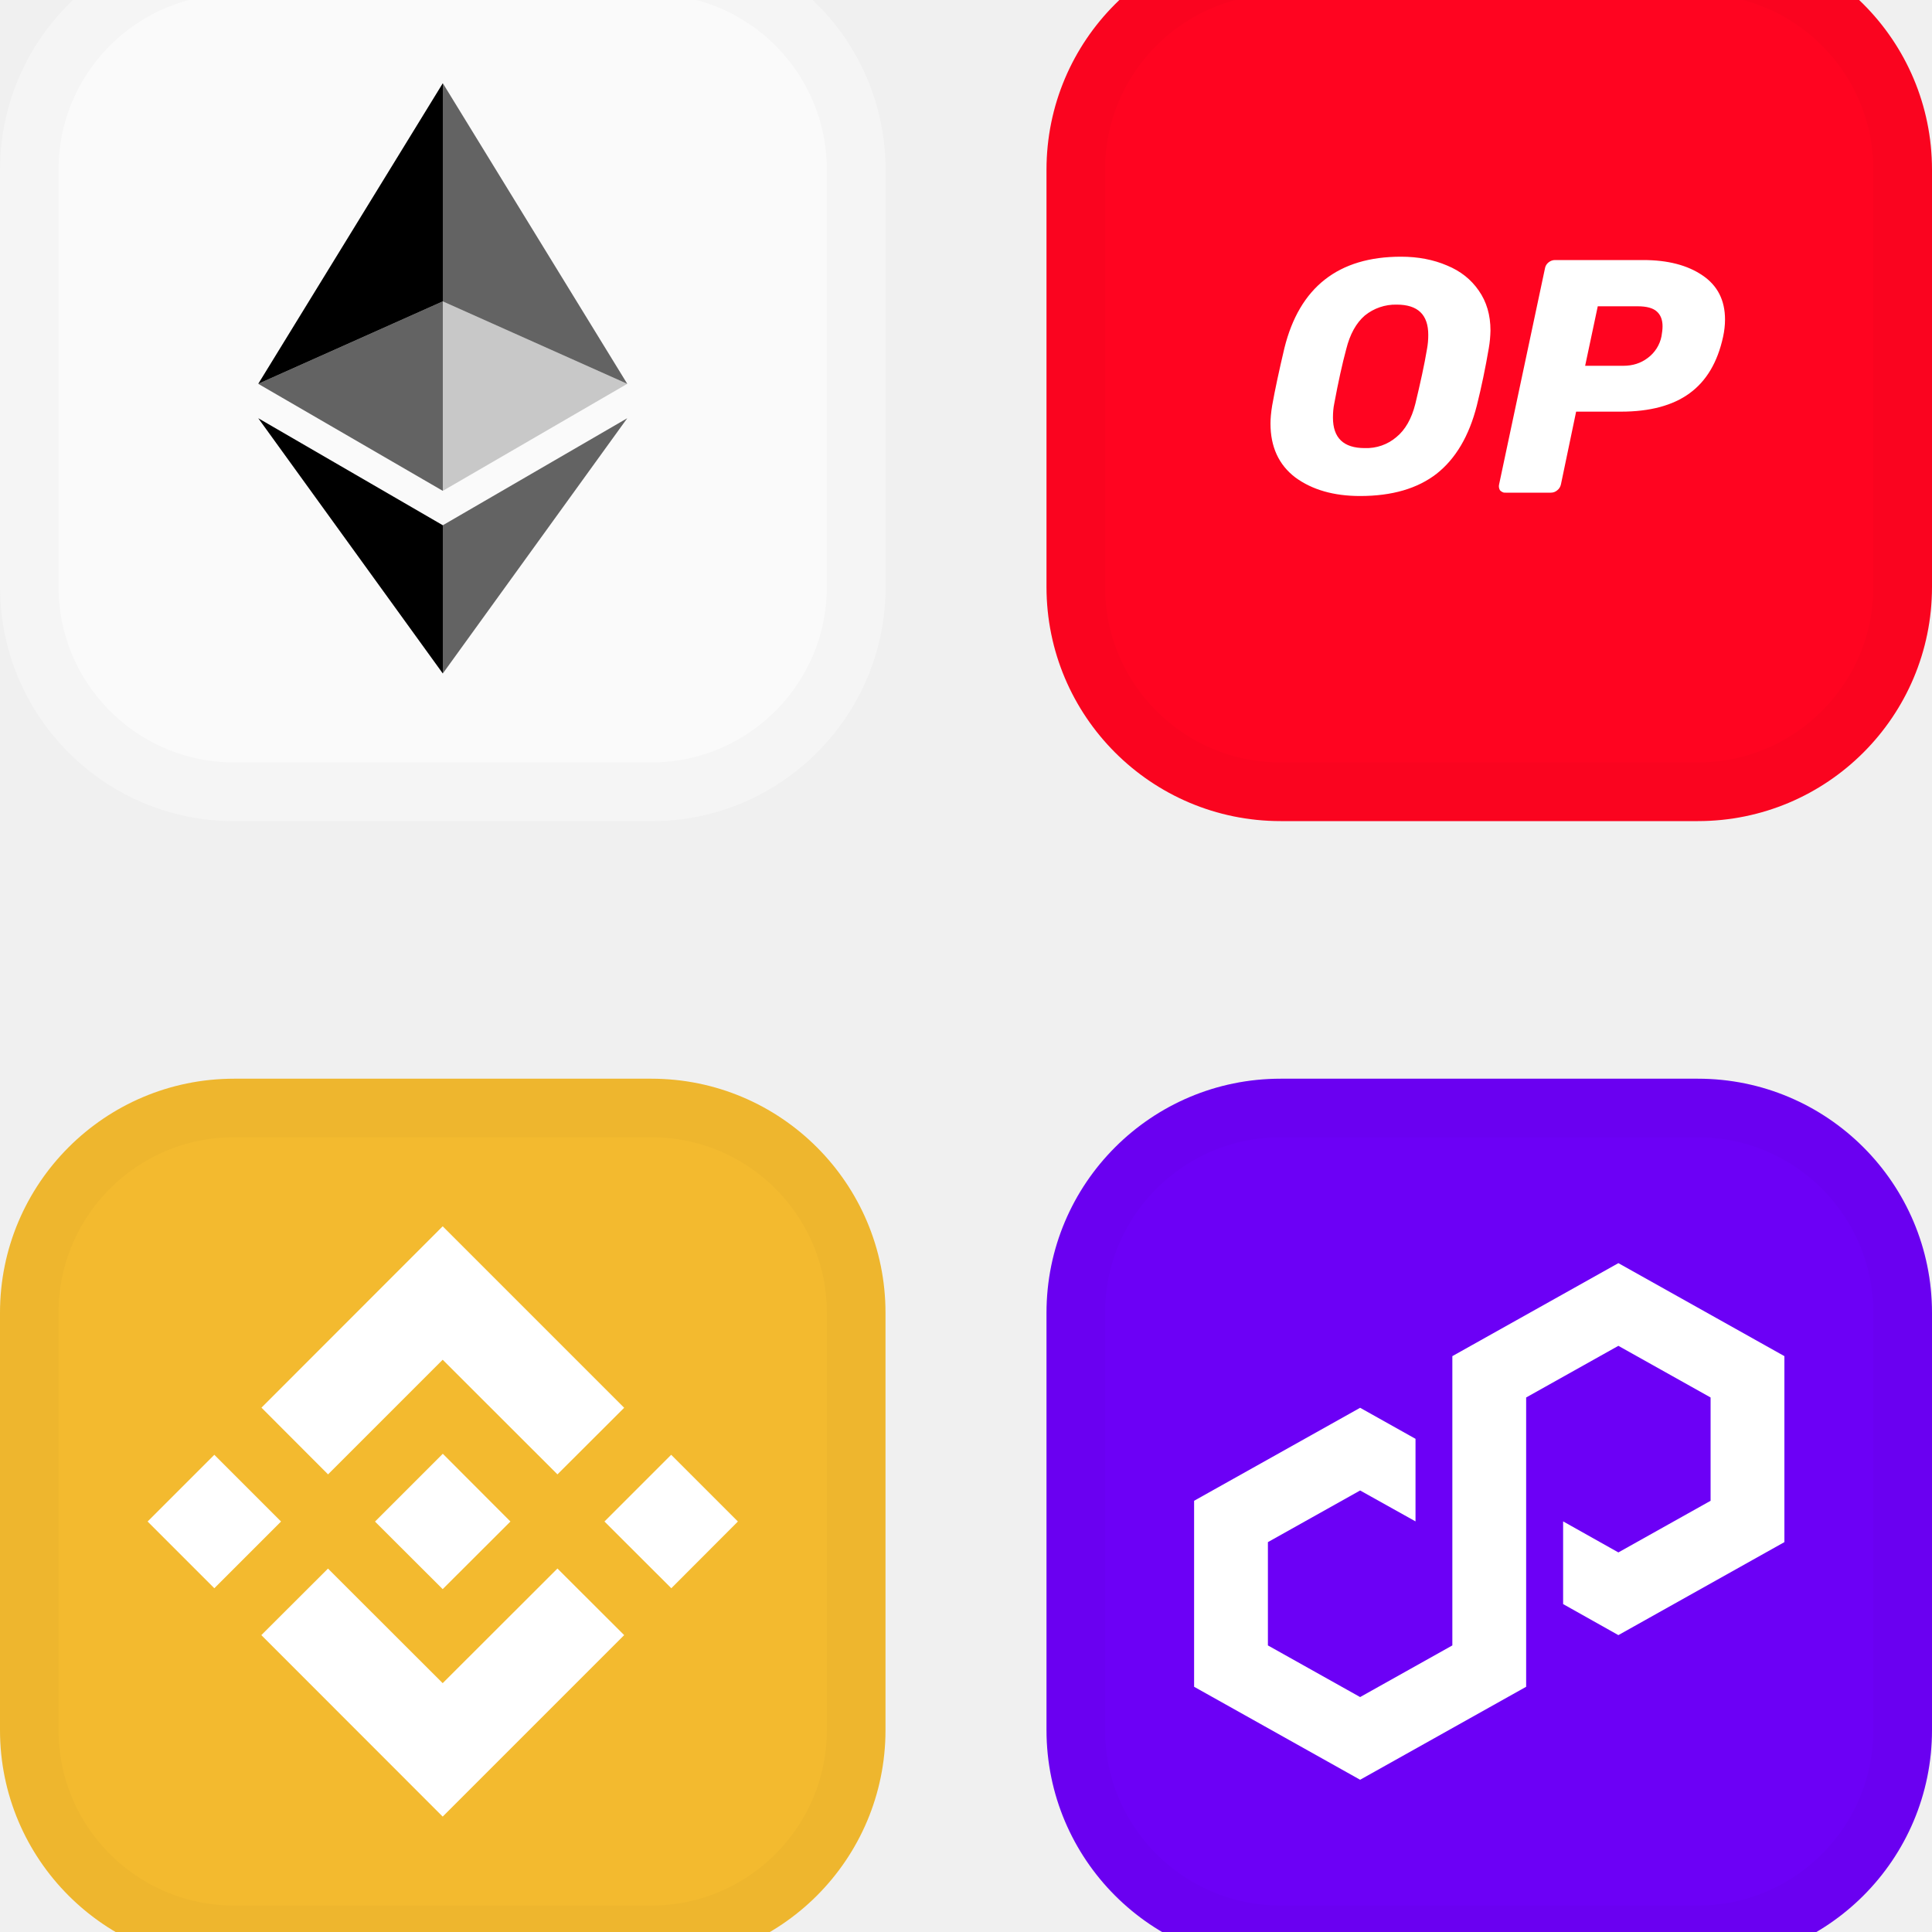
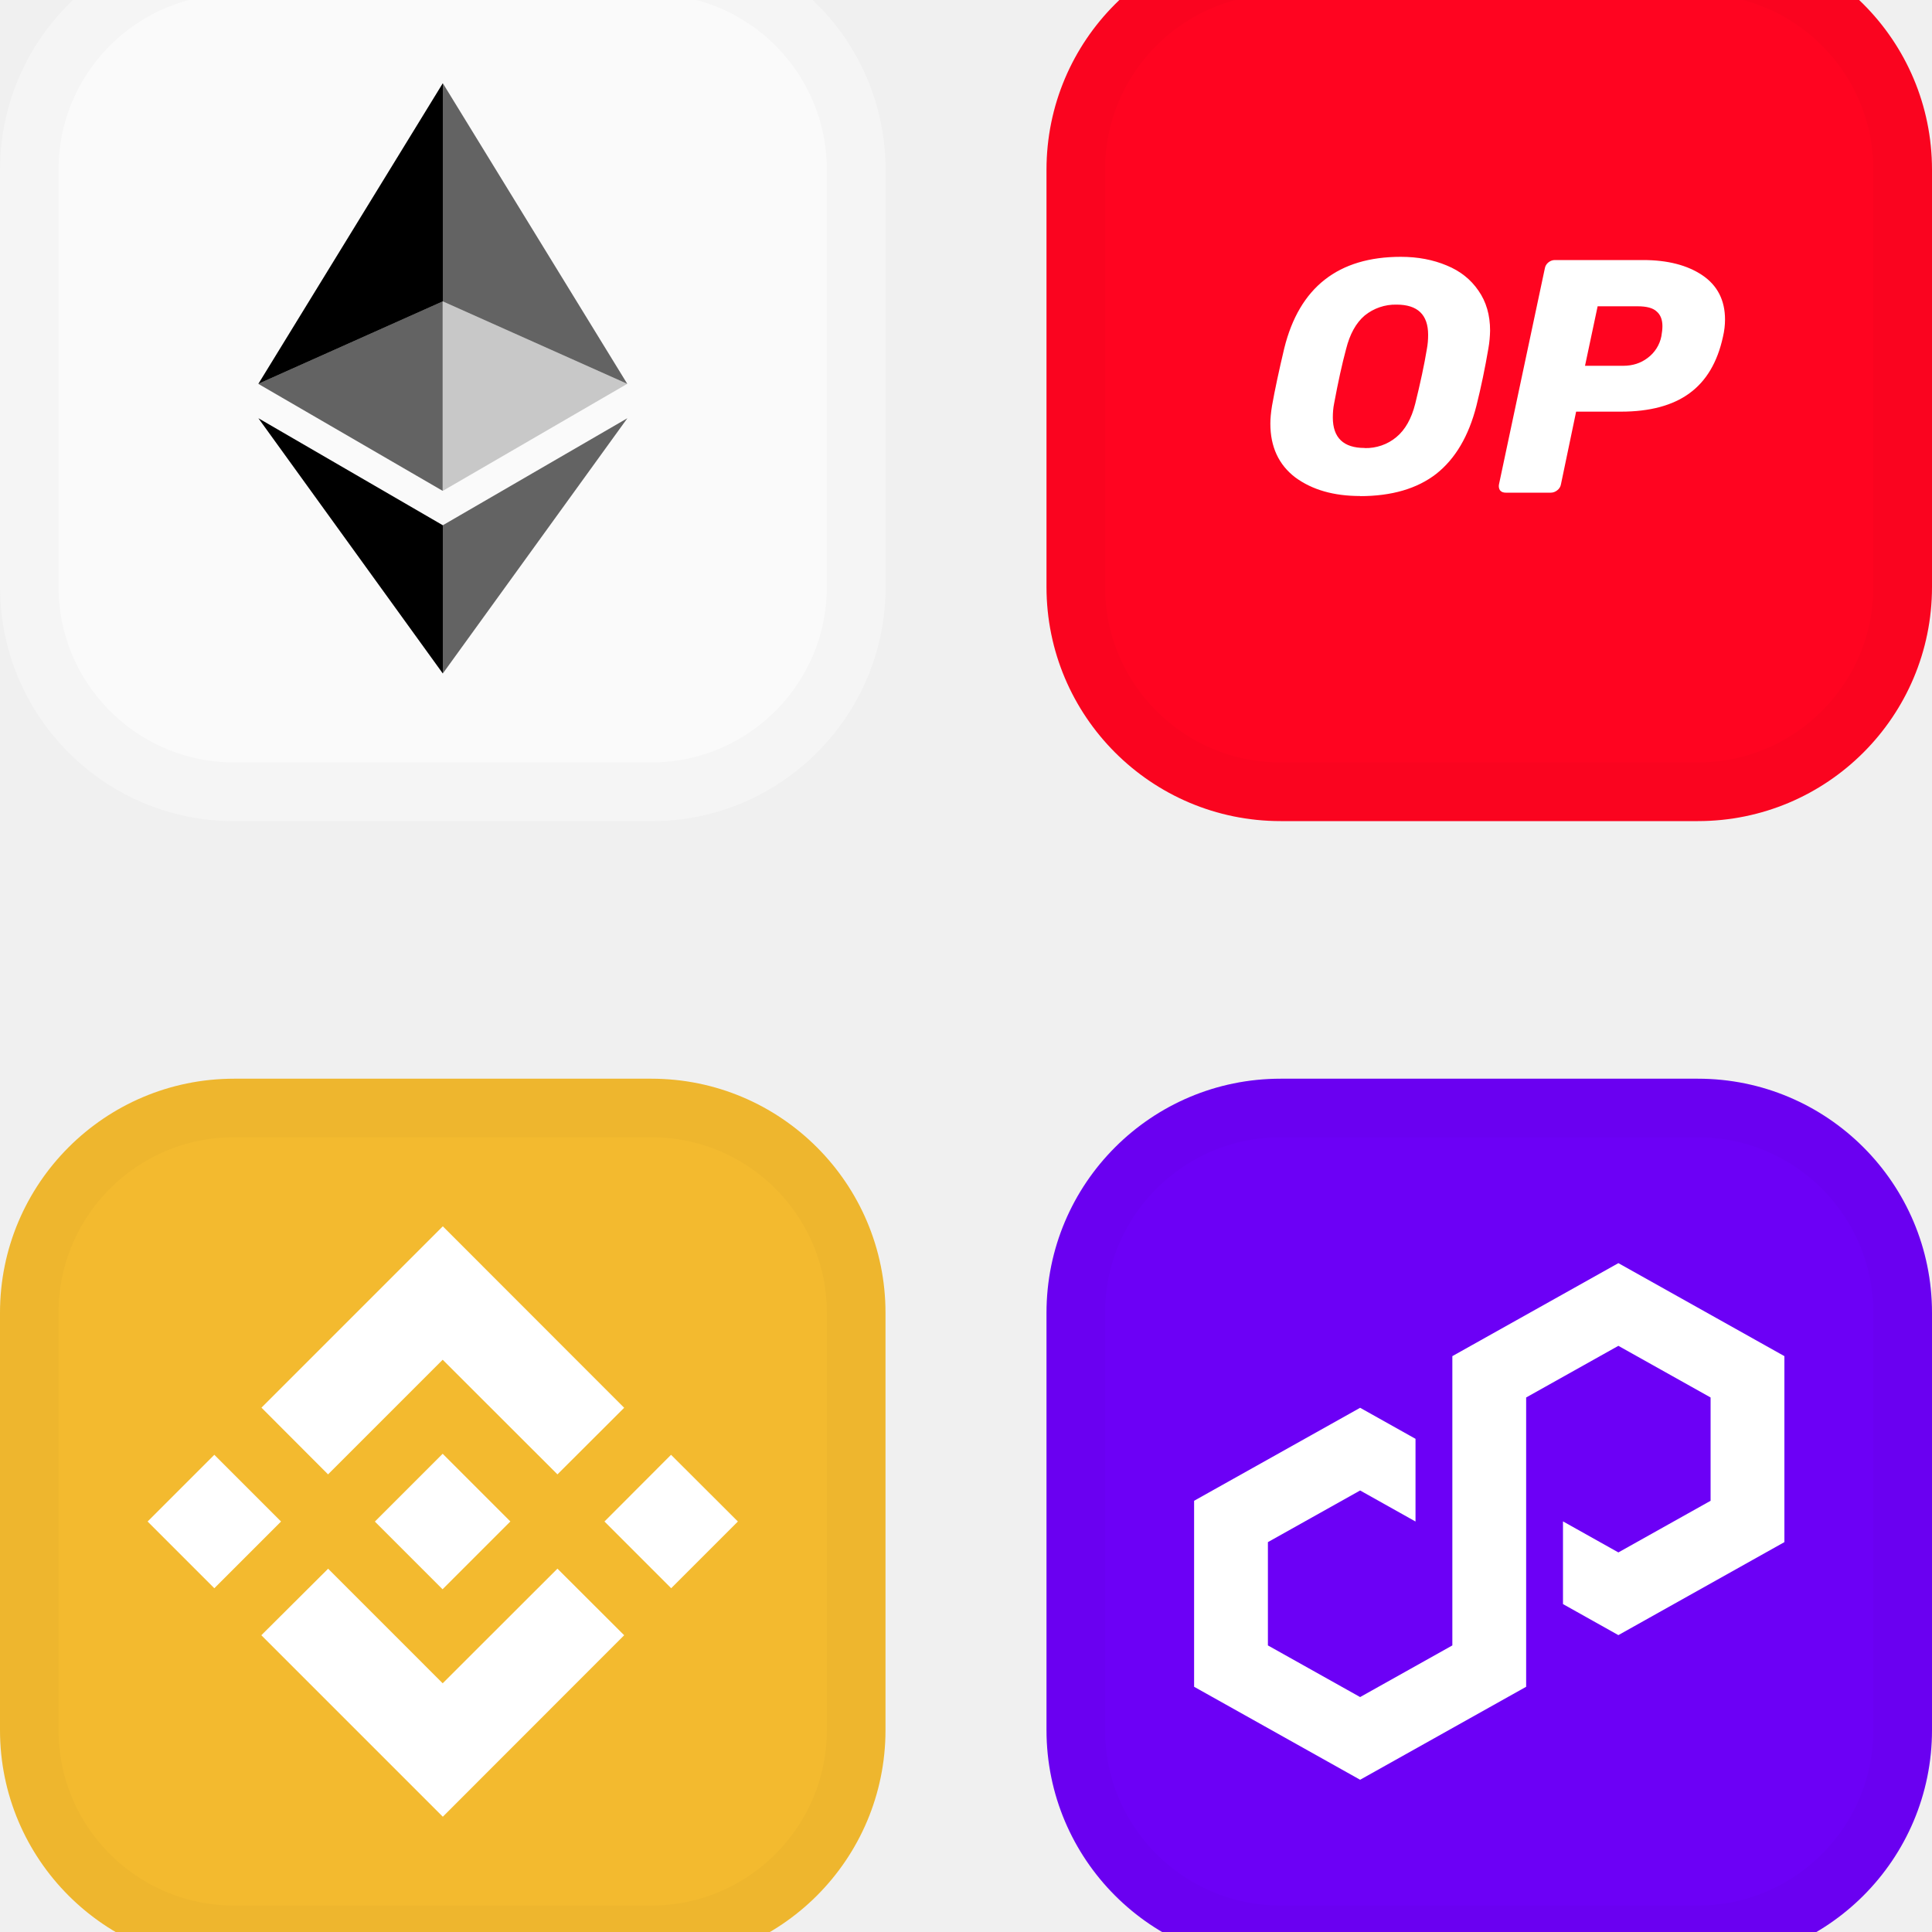
- <svg xmlns="http://www.w3.org/2000/svg" viewBox="0 1 15 15" fill="none">
-   <g clip-path="url(#clip0_53300_135262)">
-     <rect width="6.875" height="6.875" transform="translate(0 0.5)" fill="#FAFAFA" />
-     <path d="M3.438 1.646V3.34L4.87 3.98L3.438 1.646Z" fill="black" fill-opacity="0.602" />
-     <path d="M3.438 1.646L2.005 3.98L3.438 3.34V1.646Z" fill="black" />
-     <path d="M3.438 5.078V6.229L4.87 4.247L3.438 5.078Z" fill="black" fill-opacity="0.602" />
-     <path d="M3.438 6.229V5.078L2.005 4.247L3.438 6.229Z" fill="black" />
-     <path d="M3.438 4.811L4.87 3.98L3.438 3.34V4.811Z" fill="black" fill-opacity="0.2" />
-     <path d="M2.005 3.98L3.438 4.811V3.34L2.005 3.98Z" fill="black" fill-opacity="0.602" />
+ <svg xmlns="http://www.w3.org/2000/svg" fill="none" viewBox="0 1 15 15">
+   <clipPath id="a">
+     <rect height="6.875" rx="1.818" width="6.875" y=".5" />
+   </clipPath>
+   <clipPath id="b">
+     <rect height="6.875" rx="1.818" width="6.875" x="8.125" y=".5" />
+   </clipPath>
+   <clipPath id="c">
+     <rect height="6.875" rx="1.818" width="6.875" y="9.375" />
+   </clipPath>
+   <clipPath id="d">
+     <rect height="6.875" rx="1.818" width="6.875" x="8.125" y="9.375" />
+   </clipPath>
+   <g clip-path="url(#a)">
+     <path d="m0 0h6.875v6.875h-6.875z" fill="#fafafa" transform="translate(0 .5)" />
+     <g fill="#000">
+       <path d="m3.438 1.646v1.694l1.432.64z" fill-opacity=".602" />
+       <path d="m3.438 1.646-1.432 2.334 1.432-.64z" />
+       <path d="m3.438 5.078v1.151l1.433-1.982z" fill-opacity=".602" />
+       <path d="m3.438 6.229v-1.151l-1.432-.831z" />
+       <path d="m3.438 4.811 1.432-.831-1.432-.64z" fill-opacity=".2" />
+       <path d="m2.005 3.98 1.432.831v-1.471z" fill-opacity=".602" />
+     </g>
  </g>
-   <rect x="0.227" y="0.727" width="6.42" height="6.42" rx="1.591" stroke="black" stroke-opacity="0.02" stroke-width="0.455" />
-   <g clip-path="url(#clip1_53300_135262)">
-     <rect width="6.875" height="6.875" transform="translate(8.125 0.5)" fill="#FF0420" />
-     <path d="M10.56 4.851C10.356 4.851 10.188 4.803 10.057 4.707C9.928 4.609 9.864 4.469 9.864 4.288C9.864 4.251 9.868 4.204 9.877 4.149C9.899 4.025 9.931 3.877 9.972 3.703C10.089 3.23 10.391 2.993 10.877 2.993C11.01 2.993 11.129 3.016 11.234 3.061C11.339 3.104 11.421 3.169 11.481 3.256C11.542 3.343 11.572 3.446 11.572 3.566C11.571 3.612 11.567 3.658 11.559 3.703C11.533 3.856 11.502 4.005 11.466 4.149C11.406 4.385 11.302 4.561 11.154 4.678C11.006 4.793 10.808 4.851 10.56 4.851ZM10.596 4.479C10.686 4.482 10.773 4.452 10.841 4.394C10.91 4.338 10.96 4.251 10.989 4.134C11.028 3.972 11.059 3.831 11.079 3.711C11.086 3.674 11.089 3.637 11.089 3.6C11.089 3.443 11.008 3.365 10.844 3.365C10.754 3.363 10.666 3.393 10.596 3.45C10.53 3.507 10.481 3.594 10.452 3.711C10.421 3.826 10.39 3.967 10.359 4.134C10.352 4.168 10.349 4.204 10.349 4.242C10.349 4.4 10.431 4.479 10.596 4.479ZM11.69 4.825C11.682 4.826 11.674 4.825 11.666 4.821C11.659 4.818 11.652 4.813 11.646 4.807C11.638 4.793 11.635 4.777 11.639 4.761L11.995 3.084C11.998 3.065 12.008 3.049 12.023 3.037C12.037 3.026 12.054 3.019 12.072 3.019H12.758C12.949 3.019 13.102 3.059 13.218 3.138C13.335 3.217 13.393 3.331 13.393 3.481C13.393 3.524 13.388 3.569 13.378 3.615C13.335 3.813 13.248 3.959 13.117 4.054C12.988 4.148 12.811 4.196 12.585 4.196H12.237L12.119 4.761C12.115 4.779 12.105 4.796 12.09 4.807C12.076 4.819 12.059 4.825 12.041 4.825H11.69H11.69ZM12.604 3.84C12.676 3.84 12.739 3.82 12.792 3.78C12.848 3.739 12.887 3.678 12.9 3.61C12.905 3.581 12.908 3.555 12.908 3.533C12.908 3.483 12.893 3.445 12.864 3.419C12.835 3.392 12.785 3.378 12.715 3.378H12.405L12.307 3.84H12.604Z" fill="white" />
+   <rect height="6.42" rx="1.591" stroke="#000" stroke-opacity=".02" stroke-width=".455" width="6.42" x=".227" y=".727" />
+   <g clip-path="url(#b)">
+     <path d="m0 0h6.875v6.875h-6.875z" fill="#ff0420" transform="translate(8.125 .5)" />
+     <path d="m10.56 4.851c-.205 0-.372-.048-.503-.144-.129-.098-.194-.238-.194-.418 0-.038.004-.084.013-.139.022-.124.054-.273.095-.446.117-.473.419-.71.905-.71.133 0 .251.023.356.067.105.043.187.108.247.196.06.086.09.189.09.31-.001.046-.005.092-.013.137-.026.153-.057.302-.093.446-.06.236-.164.412-.312.529-.148.115-.346.173-.593.173zm.036-.372c.089.002.177-.028.245-.085.069-.057.118-.144.147-.26.04-.162.07-.302.09-.423.007-.037.01-.074.01-.111 0-.157-.082-.235-.245-.235-.09-.002-.178.028-.248.085-.067.057-.115.144-.144.26-.031.115-.062.256-.093.423-.007.034-.01.071-.01.108 0 .158.083.237.247.237zm1.094.346c-.008 0-.016-.001-.024-.004-.008-.003-.014-.008-.02-.014-.009-.014-.011-.03-.008-.046l.356-1.677c.003-.019.013-.035.028-.047.014-.011.031-.018.049-.018h.686c.191 0 .344.04.46.118.117.079.176.194.176.344 0 .043-.005.087-.016.134-.043.198-.13.344-.261.439-.129.094-.306.142-.531.142h-.348l-.118.565c-.003.018-.014.035-.029.046-.014.011-.031.018-.049.018h-.351zm.913-.985c.072 0 .135-.02.188-.06.056-.041.095-.102.108-.17.005-.029.008-.055.008-.078 0-.05-.015-.088-.044-.113-.029-.028-.079-.041-.149-.041h-.31l-.098.462z" fill="#fff" />
  </g>
-   <rect x="8.352" y="0.727" width="6.42" height="6.42" rx="1.591" stroke="black" stroke-opacity="0.02" stroke-width="0.455" />
-   <g clip-path="url(#clip2_53300_135262)">
-     <rect width="6.875" height="6.875" transform="translate(0 9.375)" fill="#F3BA2F" />
-     <path d="M2.547 12.447L3.437 11.557L4.328 12.447L4.846 11.93L3.437 10.521L2.03 11.929L2.547 12.447ZM1.146 12.813L1.664 12.295L2.182 12.813L1.664 13.331L1.146 12.813ZM2.547 13.179L3.437 14.068L4.328 13.178L4.846 13.695L3.437 15.104L2.03 13.696L2.029 13.695L2.547 13.178V13.179ZM4.693 12.813L5.211 12.295L5.729 12.813L5.212 13.331L4.693 12.813ZM3.963 12.812H3.963V12.813L3.437 13.338L2.912 12.814L2.912 12.813L2.913 12.812L3.005 12.72L3.05 12.675L3.438 12.287L3.963 12.813V12.812H3.963Z" fill="white" />
+   <rect height="6.42" rx="1.591" stroke="#000" stroke-opacity=".02" stroke-width=".455" width="6.42" x="8.352" y=".727" />
+   <g clip-path="url(#c)">
+     <path d="m0 0h6.875v6.875h-6.875z" fill="#f3ba2f" transform="translate(0 9.375)" />
+     <path d="m2.547 12.447.89-.89.891.89.518-.517-1.408-1.409-1.408 1.408zm-1.401.366.518-.518.518.518-.518.518zm1.401.366.89.89.891-.89.518.517-1.408 1.409-1.408-1.408-.001-.001.519-.517zm2.146-.366.517-.518.519.518-.518.518zm-.731-0h0v0l-.526.526-.525-.525-0-.001.001-.001.092-.092.045-.045.388-.388.525.525v-0z" fill="#fff" />
  </g>
-   <rect x="0.227" y="9.602" width="6.42" height="6.42" rx="1.591" stroke="black" stroke-opacity="0.02" stroke-width="0.455" />
-   <g clip-path="url(#clip3_53300_135262)">
-     <rect width="6.875" height="6.875" transform="translate(8.125 9.375)" fill="#6C00F6" />
-     <path d="M10.99 12.171L10.56 11.93L9.271 12.652V14.096L10.56 14.818L11.849 14.096V11.85L12.565 11.449L13.281 11.85V12.652L12.565 13.053L12.136 12.812V13.454L12.565 13.695L13.854 12.973V11.529L12.565 10.807L11.276 11.529V13.775L10.56 14.176L9.844 13.775V12.973L10.56 12.572L10.99 12.812V12.171Z" fill="white" />
+   <rect height="6.42" rx="1.591" stroke="#000" stroke-opacity=".02" stroke-width=".455" width="6.42" x=".227" y="9.602" />
+   <g clip-path="url(#d)">
+     <path d="m0 0h6.875v6.875h-6.875z" fill="#6c00f6" transform="translate(8.125 9.375)" />
+     <path d="m10.99 12.171-.43-.241-1.289.722v1.444l1.289.722 1.289-.722v-2.246l.716-.401.716.401v.802l-.716.401-.43-.241v.642l.43.241 1.289-.722v-1.444l-1.289-.722-1.289.722v2.246l-.716.401-.716-.401v-.802l.716-.401.43.241z" fill="#fff" />
  </g>
-   <rect x="8.352" y="9.602" width="6.42" height="6.42" rx="1.591" stroke="black" stroke-opacity="0.02" stroke-width="0.455" />
-   <defs>
-     <clipPath id="clip0_53300_135262">
-       <rect y="0.5" width="6.875" height="6.875" rx="1.818" fill="white" />
-     </clipPath>
-     <clipPath id="clip1_53300_135262">
-       <rect x="8.125" y="0.5" width="6.875" height="6.875" rx="1.818" fill="white" />
-     </clipPath>
-     <clipPath id="clip2_53300_135262">
-       <rect y="9.375" width="6.875" height="6.875" rx="1.818" fill="white" />
-     </clipPath>
-     <clipPath id="clip3_53300_135262">
-       <rect x="8.125" y="9.375" width="6.875" height="6.875" rx="1.818" fill="white" />
-     </clipPath>
-   </defs>
+   <rect height="6.42" rx="1.591" stroke="#000" stroke-opacity=".02" stroke-width=".455" width="6.42" x="8.352" y="9.602" />
</svg>
